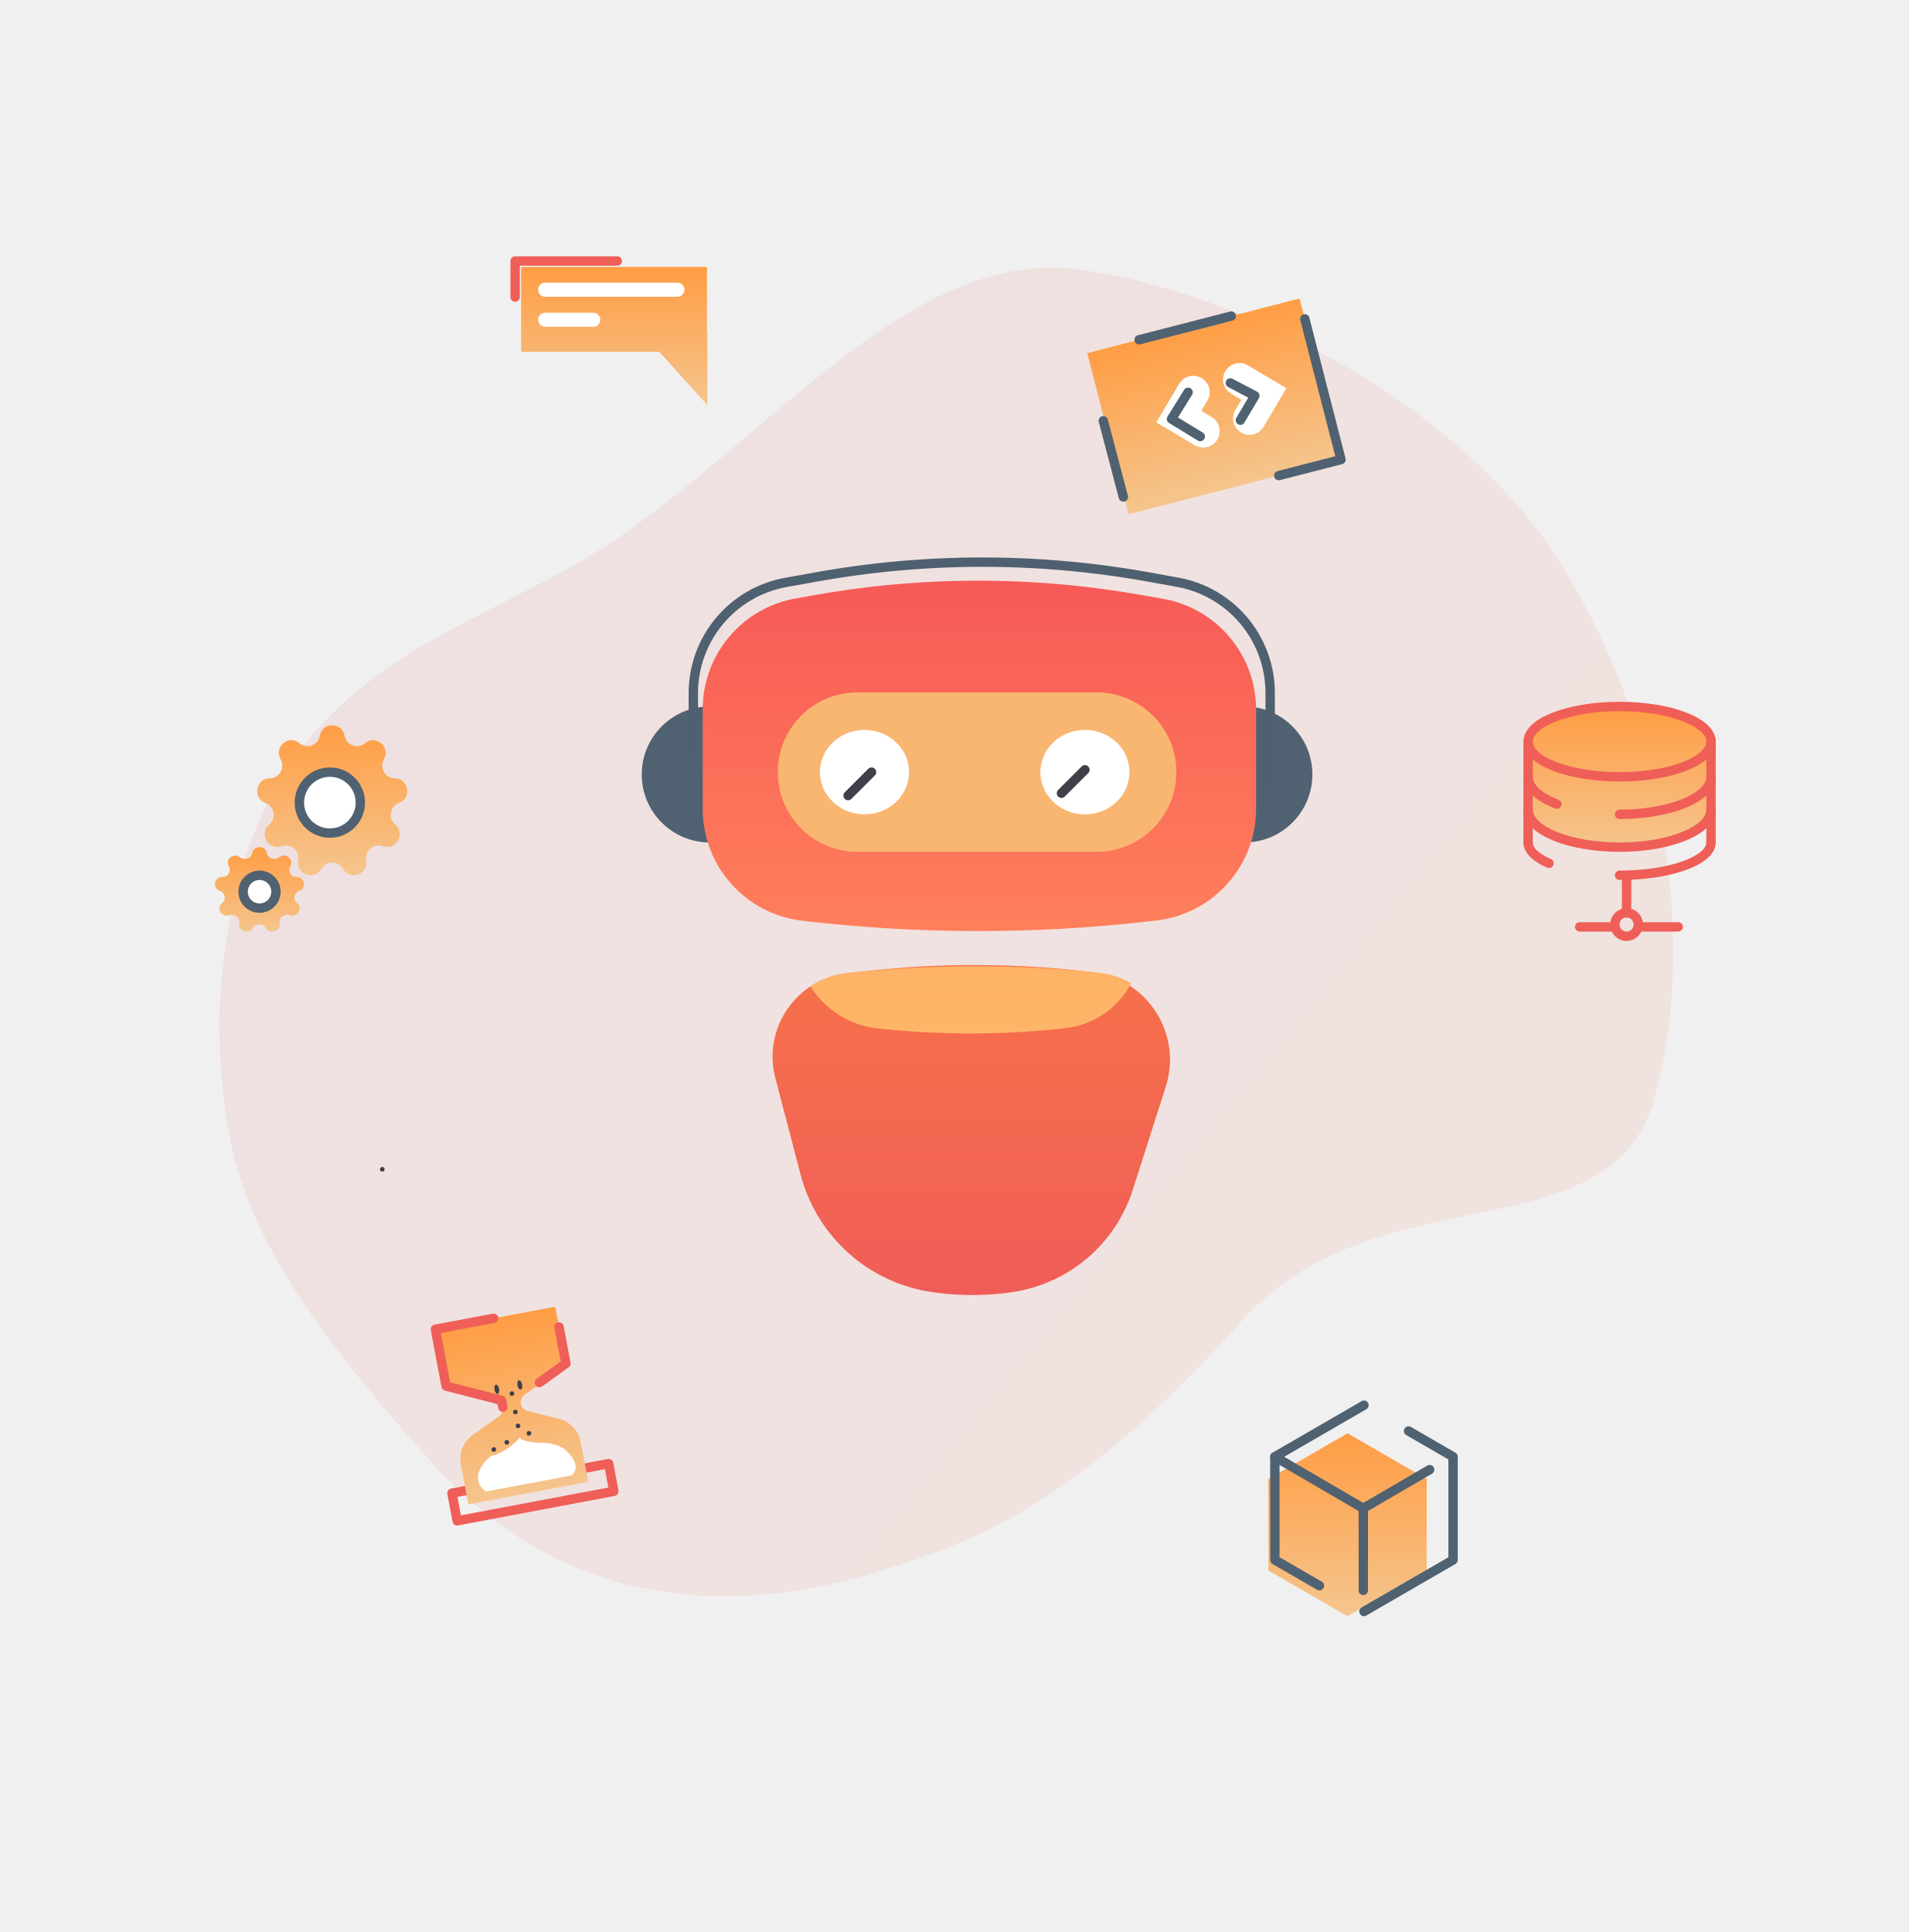
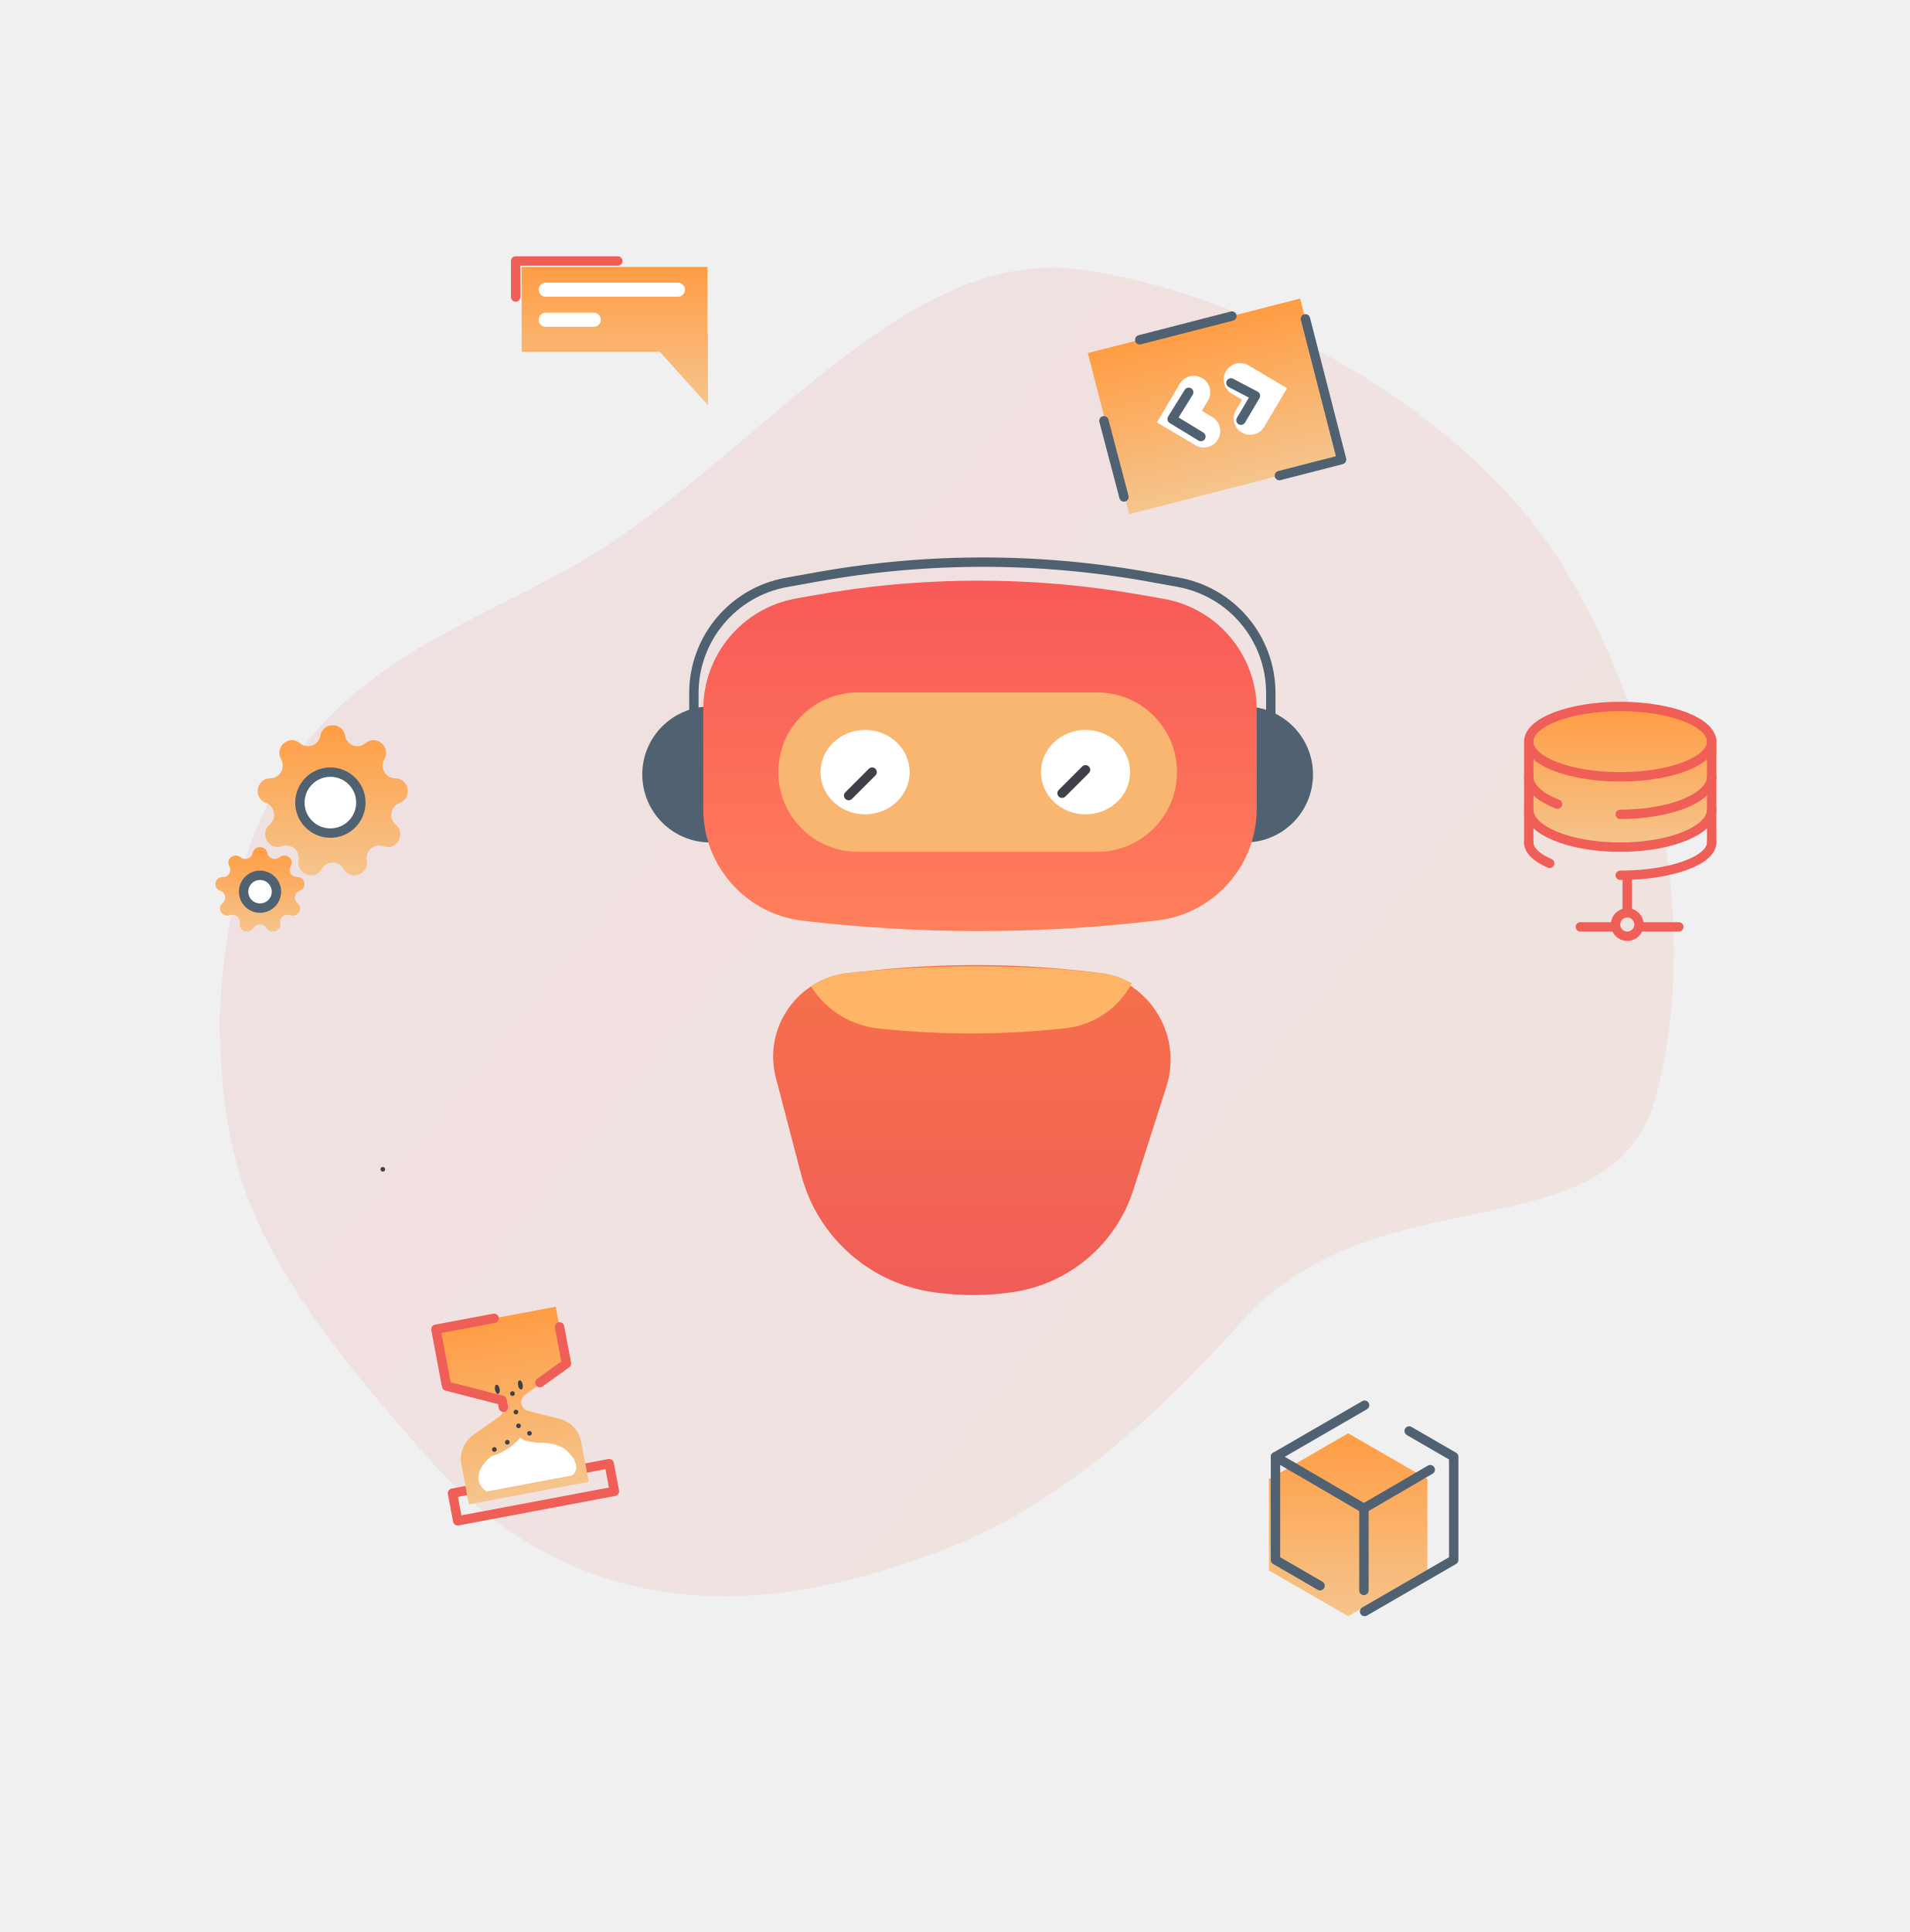
- <svg xmlns="http://www.w3.org/2000/svg" width="407" height="412" viewBox="0 0 407 412" fill="none">
+ <svg xmlns="http://www.w3.org/2000/svg" width="509" height="515" viewBox="0 0 407 412" fill="none">
  <path opacity="0.1" d="M131.837 114.657C166.326 90.891 195.183 52.782 230.147 57.478C265.103 62.25 312.596 86.653 333.614 121.517C354.641 156.303 362.184 199.881 352.858 234.064C343.473 268.158 293.654 249.334 264.728 281.74C235.812 314.068 215.179 325.544 197.838 331.657C180.498 337.769 131.034 355.508 91.838 311.656C52.642 267.805 47.465 250.501 46.694 217.943C49.575 140.941 97.356 138.345 131.837 114.657Z" fill="url(#paint0_linear_2373_75)" />
  <path d="M277.109 63.657L231.838 75.303L240.666 109.656L285.937 98.01L277.109 63.657Z" fill="url(#paint1_linear_2373_75)" />
  <path d="M242.896 72.458L262.55 67.402M272.669 101.423L285.937 98.01L278.223 67.993" stroke="#506271" stroke-width="2" stroke-linecap="round" stroke-linejoin="round" />
  <path d="M235.258 89.731L239.532 105.975" stroke="#506271" stroke-width="2" stroke-linecap="round" stroke-linejoin="round" />
  <path d="M254.437 83.643L251.355 88.854L256.566 91.937" stroke="white" stroke-width="7" stroke-linecap="round" />
  <path d="M266.43 89.221L269.513 84.01L264.302 80.928" stroke="white" stroke-width="7" stroke-linecap="round" />
  <path d="M253.338 83.656L249.798 89.356L255.934 93.096" stroke="#506271" stroke-width="2" stroke-linecap="round" stroke-linejoin="round" />
  <path d="M264.484 89.61L267.567 84.399L262.338 81.656" stroke="#506271" stroke-width="2" stroke-linecap="round" stroke-linejoin="round" />
  <path fill-rule="evenodd" clip-rule="evenodd" d="M365.232 167.07C365.429 166.619 365.532 166.155 365.532 165.681C365.532 165.201 365.588 164.459 365.652 163.612C365.838 161.165 366.091 157.839 365.248 157.41C364.485 157.02 363.715 156.497 362.863 155.917C359.658 153.737 355.285 150.762 345.685 151.157C331.529 151.739 329.848 153.409 328.02 155.224C327.544 155.697 327.058 156.18 326.338 156.656C325.632 156.656 325.754 161.832 325.815 164.456C325.828 164.993 325.838 165.424 325.838 165.681C325.838 166.127 325.929 166.564 326.104 166.99H325.806V172.622H325.82C325.811 172.715 325.806 172.809 325.806 172.904C325.806 177.103 334.632 180.507 345.519 180.507C356.406 180.507 365.232 177.103 365.232 172.904C365.232 172.809 365.227 172.715 365.218 172.622H365.232V167.07Z" fill="url(#paint2_linear_2373_75)" />
  <ellipse cx="345.338" cy="158.156" rx="19.5" ry="7.5" stroke="#F05E58" stroke-width="2" stroke-linecap="round" stroke-linejoin="round" />
  <path d="M325.838 172.656C325.838 177.075 334.568 180.656 345.338 180.656C356.108 180.656 364.838 177.075 364.838 172.656" stroke="#F05E58" stroke-width="2" stroke-linecap="round" stroke-linejoin="round" />
  <path d="M325.838 179.656C325.838 181.349 327.511 182.901 330.295 184.111M364.838 179.656C364.838 183.522 356.108 186.656 345.338 186.656" stroke="#F05E58" stroke-width="2" stroke-linecap="round" stroke-linejoin="round" />
  <path d="M325.838 158.656V179.656" stroke="#F05E58" stroke-width="2" stroke-linecap="round" stroke-linejoin="round" />
  <path d="M364.838 157.656V179.656" stroke="#F05E58" stroke-width="2" stroke-linecap="round" stroke-linejoin="round" />
  <path d="M325.838 165.656C325.838 167.951 328.193 170.021 331.967 171.479M364.838 165.656C364.838 170.075 356.108 173.656 345.338 173.656" stroke="#F05E58" stroke-width="2" stroke-linecap="round" stroke-linejoin="round" />
  <path d="M346.838 187.656V194.656" stroke="#F05E58" stroke-width="2" stroke-linecap="round" stroke-linejoin="round" />
  <path d="M357.838 197.656L349.838 197.656" stroke="#F05E58" stroke-width="2" stroke-linecap="round" stroke-linejoin="round" />
  <path d="M343.838 197.656L336.838 197.656" stroke="#F05E58" stroke-width="2" stroke-linecap="round" stroke-linejoin="round" />
  <circle cx="346.838" cy="197.156" r="2.5" stroke="#F05E58" stroke-width="2" stroke-linecap="round" stroke-linejoin="round" />
  <path d="M150.752 56.938V71.191H150.838V86.406L140.589 75.04H111.119V56.938H150.752Z" fill="url(#paint3_linear_2373_75)" />
  <path d="M109.838 63.344V55.657H131.619" stroke="#F05E58" stroke-width="2" stroke-linecap="round" stroke-linejoin="round" />
  <path d="M144.432 61.782H116.244" stroke="white" stroke-width="3" stroke-linecap="round" stroke-linejoin="round" />
  <path d="M126.494 68.188H116.244" stroke="white" stroke-width="3" stroke-linecap="round" stroke-linejoin="round" />
  <circle cx="81.516" cy="249.353" r="0.5" transform="rotate(-10.6668 81.516 249.353)" fill="#40404B" />
  <rect width="34" height="6" transform="matrix(-0.98272 0.185098 0.185098 0.98272 129.781 312.126)" stroke="#F05E58" stroke-width="2" stroke-linecap="round" stroke-linejoin="round" />
  <path d="M120.004 287.232C120.453 289.614 119.425 292.058 117.356 293.526L111.893 297.405C111.247 297.863 110.926 298.626 111.066 299.37C111.206 300.114 111.783 300.708 112.551 300.9L119.051 302.525C121.512 303.14 123.359 305.043 123.807 307.425L125.423 316L99.872 320.813L98.257 312.237C97.808 309.855 98.836 307.412 100.905 305.943L106.368 302.064C107.014 301.606 107.335 300.843 107.195 300.099C107.055 299.356 106.478 298.762 105.71 298.57L99.21 296.944C96.749 296.329 94.902 294.427 94.453 292.045L92.838 283.469L118.389 278.657L120.004 287.232Z" fill="url(#paint4_linear_2373_75)" />
  <path d="M119.2 282.965L120.67 290.768L115.007 294.844M107.223 300.094L106.945 298.62L105.256 298.186L101.877 297.317L95.119 295.58L92.838 283.469L105.258 281.13" stroke="#F05E58" stroke-width="2" stroke-linecap="round" stroke-linejoin="round" />
  <path d="M121.865 314.635L103.598 318.076C99.359 314.883 104.362 310.549 104.889 310.45C107.671 309.766 110.042 307.55 110.88 306.528C111.201 307.266 112.679 307.386 114.369 307.667C118.342 307.517 120.037 308.794 120.461 309.113C123.77 312.002 122.776 313.998 121.865 314.635Z" fill="white" />
  <ellipse cx="105.933" cy="296.266" rx="0.5" ry="1" transform="rotate(-10.6668 105.933 296.266)" fill="#40404B" />
  <circle cx="112.79" cy="305.66" r="0.5" transform="rotate(-10.6668 112.79 305.66)" fill="#40404B" />
  <circle cx="105.298" cy="309.106" r="0.5" transform="rotate(-10.6668 105.298 309.106)" fill="#40404B" />
  <circle cx="108.062" cy="307.568" r="0.5" transform="rotate(-10.6668 108.062 307.568)" fill="#40404B" />
  <circle cx="109.159" cy="297.185" r="0.5" transform="rotate(-10.6668 109.159 297.185)" fill="#40404B" />
  <circle cx="109.899" cy="301.116" r="0.5" transform="rotate(-10.6668 109.899 301.116)" fill="#40404B" />
  <path d="M111.338 295.248C111.44 295.791 111.303 296.272 111.032 296.324C110.76 296.375 110.457 295.976 110.355 295.433C110.253 294.891 110.39 294.409 110.661 294.358C110.933 294.307 111.236 294.706 111.338 295.248Z" fill="#40404B" />
  <circle cx="110.454" cy="304.064" r="0.5" transform="rotate(-10.6668 110.454 304.064)" fill="#40404B" />
  <path d="M68.206 156.892C68.727 153.911 72.949 153.911 73.47 156.892C73.828 158.942 76.242 159.832 77.818 158.494C80.108 156.55 83.343 159.299 81.85 161.92C80.823 163.724 82.108 165.978 84.164 165.979C87.152 165.98 87.886 170.192 85.078 171.228C83.146 171.941 82.7 174.504 84.274 175.843C86.563 177.79 84.451 181.493 81.643 180.459C79.71 179.748 77.742 181.421 78.098 183.471C78.615 186.452 74.647 187.915 73.152 185.294C72.123 183.492 69.553 183.492 68.524 185.294C67.028 187.915 63.061 186.452 63.578 183.471C63.934 181.421 61.966 179.748 60.033 180.459C57.224 181.493 55.113 177.79 57.401 175.843C58.976 174.504 58.53 171.941 56.598 171.228C53.79 170.192 54.523 165.98 57.512 165.979C59.568 165.978 60.853 163.724 59.826 161.92C58.333 159.299 61.567 156.55 63.858 158.494C65.433 159.832 67.848 158.942 68.206 156.892Z" fill="url(#paint5_linear_2373_75)" />
  <path d="M53.775 181.914C54.084 180.237 56.591 180.237 56.901 181.914C57.113 183.067 58.547 183.568 59.482 182.815C60.842 181.722 62.763 183.268 61.876 184.742C61.267 185.757 62.029 187.025 63.25 187.025C65.025 187.026 65.46 189.395 63.793 189.978C62.646 190.379 62.381 191.821 63.316 192.574C64.674 193.669 63.421 195.752 61.753 195.17C60.606 194.77 59.437 195.711 59.648 196.865C59.956 198.541 57.6 199.364 56.712 197.89C56.101 196.876 54.575 196.876 53.964 197.89C53.076 199.364 50.72 198.541 51.027 196.865C51.239 195.711 50.07 194.77 48.923 195.17C47.255 195.752 46.001 193.669 47.36 192.574C48.295 191.821 48.03 190.379 46.883 189.978C45.216 189.395 45.651 187.026 47.426 187.025C48.646 187.025 49.409 185.757 48.799 184.742C47.913 183.268 49.834 181.722 51.193 182.815C52.129 183.568 53.563 183.067 53.775 181.914Z" fill="url(#paint6_linear_2373_75)" />
  <circle cx="70.338" cy="171.156" r="6.5" fill="white" stroke="#506271" stroke-width="2" stroke-linecap="round" stroke-linejoin="round" />
  <circle cx="55.338" cy="190.156" r="3.5" fill="white" stroke="#506271" stroke-width="2" stroke-linecap="round" stroke-linejoin="round" />
  <path d="M287.338 305.656L304.225 315.406V334.906L287.338 344.656L270.45 334.906V315.406L287.338 305.656Z" fill="url(#paint7_linear_2373_75)" />
  <path d="M290.838 299.656L271.838 310.656V332.656L281.338 338.156M290.838 343.656L309.838 332.656V310.656L300.338 305.156" stroke="#506271" stroke-width="2" stroke-linecap="round" stroke-linejoin="round" />
  <path d="M290.695 321.656L271.838 310.656M290.695 321.656L300.124 316.156L304.838 313.406M290.695 321.656V339.156" stroke="#506271" stroke-width="2" stroke-linecap="round" stroke-linejoin="round" />
  <path d="M165.325 229.87C162.549 219.25 169.88 208.652 180.796 207.503L186.192 206.935C200.583 205.42 215.093 205.42 229.484 206.935L232.605 207.264C244.482 208.514 252.213 220.359 248.575 231.734L241.532 253.756C237.848 265.277 227.95 273.712 215.992 275.523C210.583 276.342 205.086 276.39 199.664 275.665L199.103 275.59C185.421 273.761 174.203 263.841 170.713 250.486L165.325 229.87Z" fill="url(#paint8_linear_2373_75)" />
  <mask id="mask0_2373_75" style="mask-type:alpha" maskUnits="userSpaceOnUse" x="164" y="206" width="86" height="70">
    <path d="M165.305 229.795C162.54 219.215 169.844 208.656 180.72 207.511L181.364 207.443C198.965 205.591 216.711 205.591 234.311 207.443C245.308 208.601 252.466 219.568 249.097 230.1L238.103 264.478C236.519 269.431 232.263 273.058 227.121 273.837C214.33 275.774 201.329 275.887 188.507 274.173L186.52 273.907C180.449 273.096 175.471 268.694 173.923 262.768L165.305 229.795Z" fill="url(#paint9_linear_2373_75)" />
  </mask>
  <g mask="url(#mask0_2373_75)">
    <path d="M167.592 178.634C166.667 169.52 173.283 161.371 182.393 160.405L182.967 160.344C199.501 158.591 216.175 158.591 232.709 160.344C241.976 161.327 248.524 169.879 247.055 179.082L243.067 204.077C241.78 212.138 235.272 218.349 227.161 219.258C214.316 220.698 201.353 220.762 188.495 219.449L187.24 219.321C178.112 218.388 170.896 211.169 169.969 202.041L167.592 178.634Z" fill="url(#paint10_linear_2373_75)" />
  </g>
  <rect x="136.838" y="150.656" width="143" height="29" rx="14.5" fill="#506271" />
  <path d="M270.838 168.156V147.781C270.838 136.175 262.534 126.232 251.114 124.165L245.106 123.077C221.658 118.831 197.639 118.809 174.184 123.014L167.604 124.193C156.164 126.244 147.838 136.195 147.838 147.817V160.639" stroke="#4F6170" stroke-width="2" stroke-linecap="round" />
  <path d="M149.838 151.256C149.838 139.649 158.144 129.706 169.566 127.64L172.965 127.025C196.249 122.813 220.095 122.766 243.395 126.886L248.017 127.703C259.482 129.731 267.838 139.694 267.838 151.337V172.452C267.838 184.659 258.675 194.921 246.546 196.298L244.689 196.509C220.421 199.265 195.918 199.233 171.657 196.415L171.068 196.347C158.966 194.941 149.838 184.691 149.838 172.507V151.256Z" fill="url(#paint11_linear_2373_75)" />
  <rect x="165.838" y="147.656" width="85" height="34" rx="17" fill="#F9B671" />
  <ellipse cx="184.338" cy="164.656" rx="9.5" ry="9" fill="white" />
  <ellipse cx="231.338" cy="164.656" rx="9.5" ry="9" fill="white" />
  <path d="M226.338 169.156L231.338 164.156" stroke="#40404B" stroke-width="2" stroke-linecap="round" />
  <path d="M180.838 169.656L185.838 164.656" stroke="#40404B" stroke-width="2" stroke-linecap="round" />
  <defs>
    <linearGradient id="paint0_linear_2373_75" x1="96.877" y1="119.382" x2="309.283" y2="291.746" gradientUnits="userSpaceOnUse">
      <stop stop-color="#EE575C" />
      <stop offset="1" stop-color="#F67147" />
    </linearGradient>
    <linearGradient id="paint1_linear_2373_75" x1="254.473" y1="69.48" x2="263.311" y2="103.831" gradientUnits="userSpaceOnUse">
      <stop stop-color="#FF9D44" />
      <stop offset="1" stop-color="#F5C58D" />
    </linearGradient>
    <linearGradient id="paint2_linear_2373_75" x1="345.802" y1="151.121" x2="345.802" y2="180.507" gradientUnits="userSpaceOnUse">
      <stop stop-color="#FF9D44" />
      <stop offset="1" stop-color="#F5C58D" />
    </linearGradient>
    <linearGradient id="paint3_linear_2373_75" x1="130.979" y1="56.938" x2="130.979" y2="86.406" gradientUnits="userSpaceOnUse">
      <stop stop-color="#FF9D44" />
      <stop offset="1" stop-color="#F5C58D" />
    </linearGradient>
    <linearGradient id="paint4_linear_2373_75" x1="105.613" y1="281.063" x2="112.647" y2="318.406" gradientUnits="userSpaceOnUse">
      <stop stop-color="#FF9D44" />
      <stop offset="1" stop-color="#F5C58D" />
    </linearGradient>
    <linearGradient id="paint5_linear_2373_75" x1="70.838" y1="154.656" x2="70.838" y2="186.656" gradientUnits="userSpaceOnUse">
      <stop stop-color="#FF9D44" />
      <stop offset="1" stop-color="#F5C58D" />
    </linearGradient>
    <linearGradient id="paint6_linear_2373_75" x1="55.338" y1="180.656" x2="55.338" y2="198.656" gradientUnits="userSpaceOnUse">
      <stop stop-color="#FF9D44" />
      <stop offset="1" stop-color="#F5C58D" />
    </linearGradient>
    <linearGradient id="paint7_linear_2373_75" x1="287.338" y1="305.656" x2="287.338" y2="344.656" gradientUnits="userSpaceOnUse">
      <stop stop-color="#FF9D44" />
      <stop offset="1" stop-color="#F5C58D" />
    </linearGradient>
    <linearGradient id="paint8_linear_2373_75" x1="207.838" y1="204.656" x2="207.838" y2="276.758" gradientUnits="userSpaceOnUse">
      <stop stop-color="#F67149" />
      <stop offset="1" stop-color="#F05D58" />
    </linearGradient>
    <linearGradient id="paint9_linear_2373_75" x1="207.838" y1="204.656" x2="207.838" y2="276.758" gradientUnits="userSpaceOnUse">
      <stop stop-color="#FCA959" />
      <stop offset="1" stop-color="#FFB669" />
    </linearGradient>
    <linearGradient id="paint10_linear_2373_75" x1="207.838" y1="157.707" x2="207.838" y2="221.424" gradientUnits="userSpaceOnUse">
      <stop stop-color="#FCA959" />
      <stop offset="1" stop-color="#FFB669" />
    </linearGradient>
    <linearGradient id="paint11_linear_2373_75" x1="208.838" y1="120.656" x2="208.838" y2="200.656" gradientUnits="userSpaceOnUse">
      <stop stop-color="#F75857" />
      <stop offset="1" stop-color="#FF805B" />
    </linearGradient>
  </defs>
</svg>
